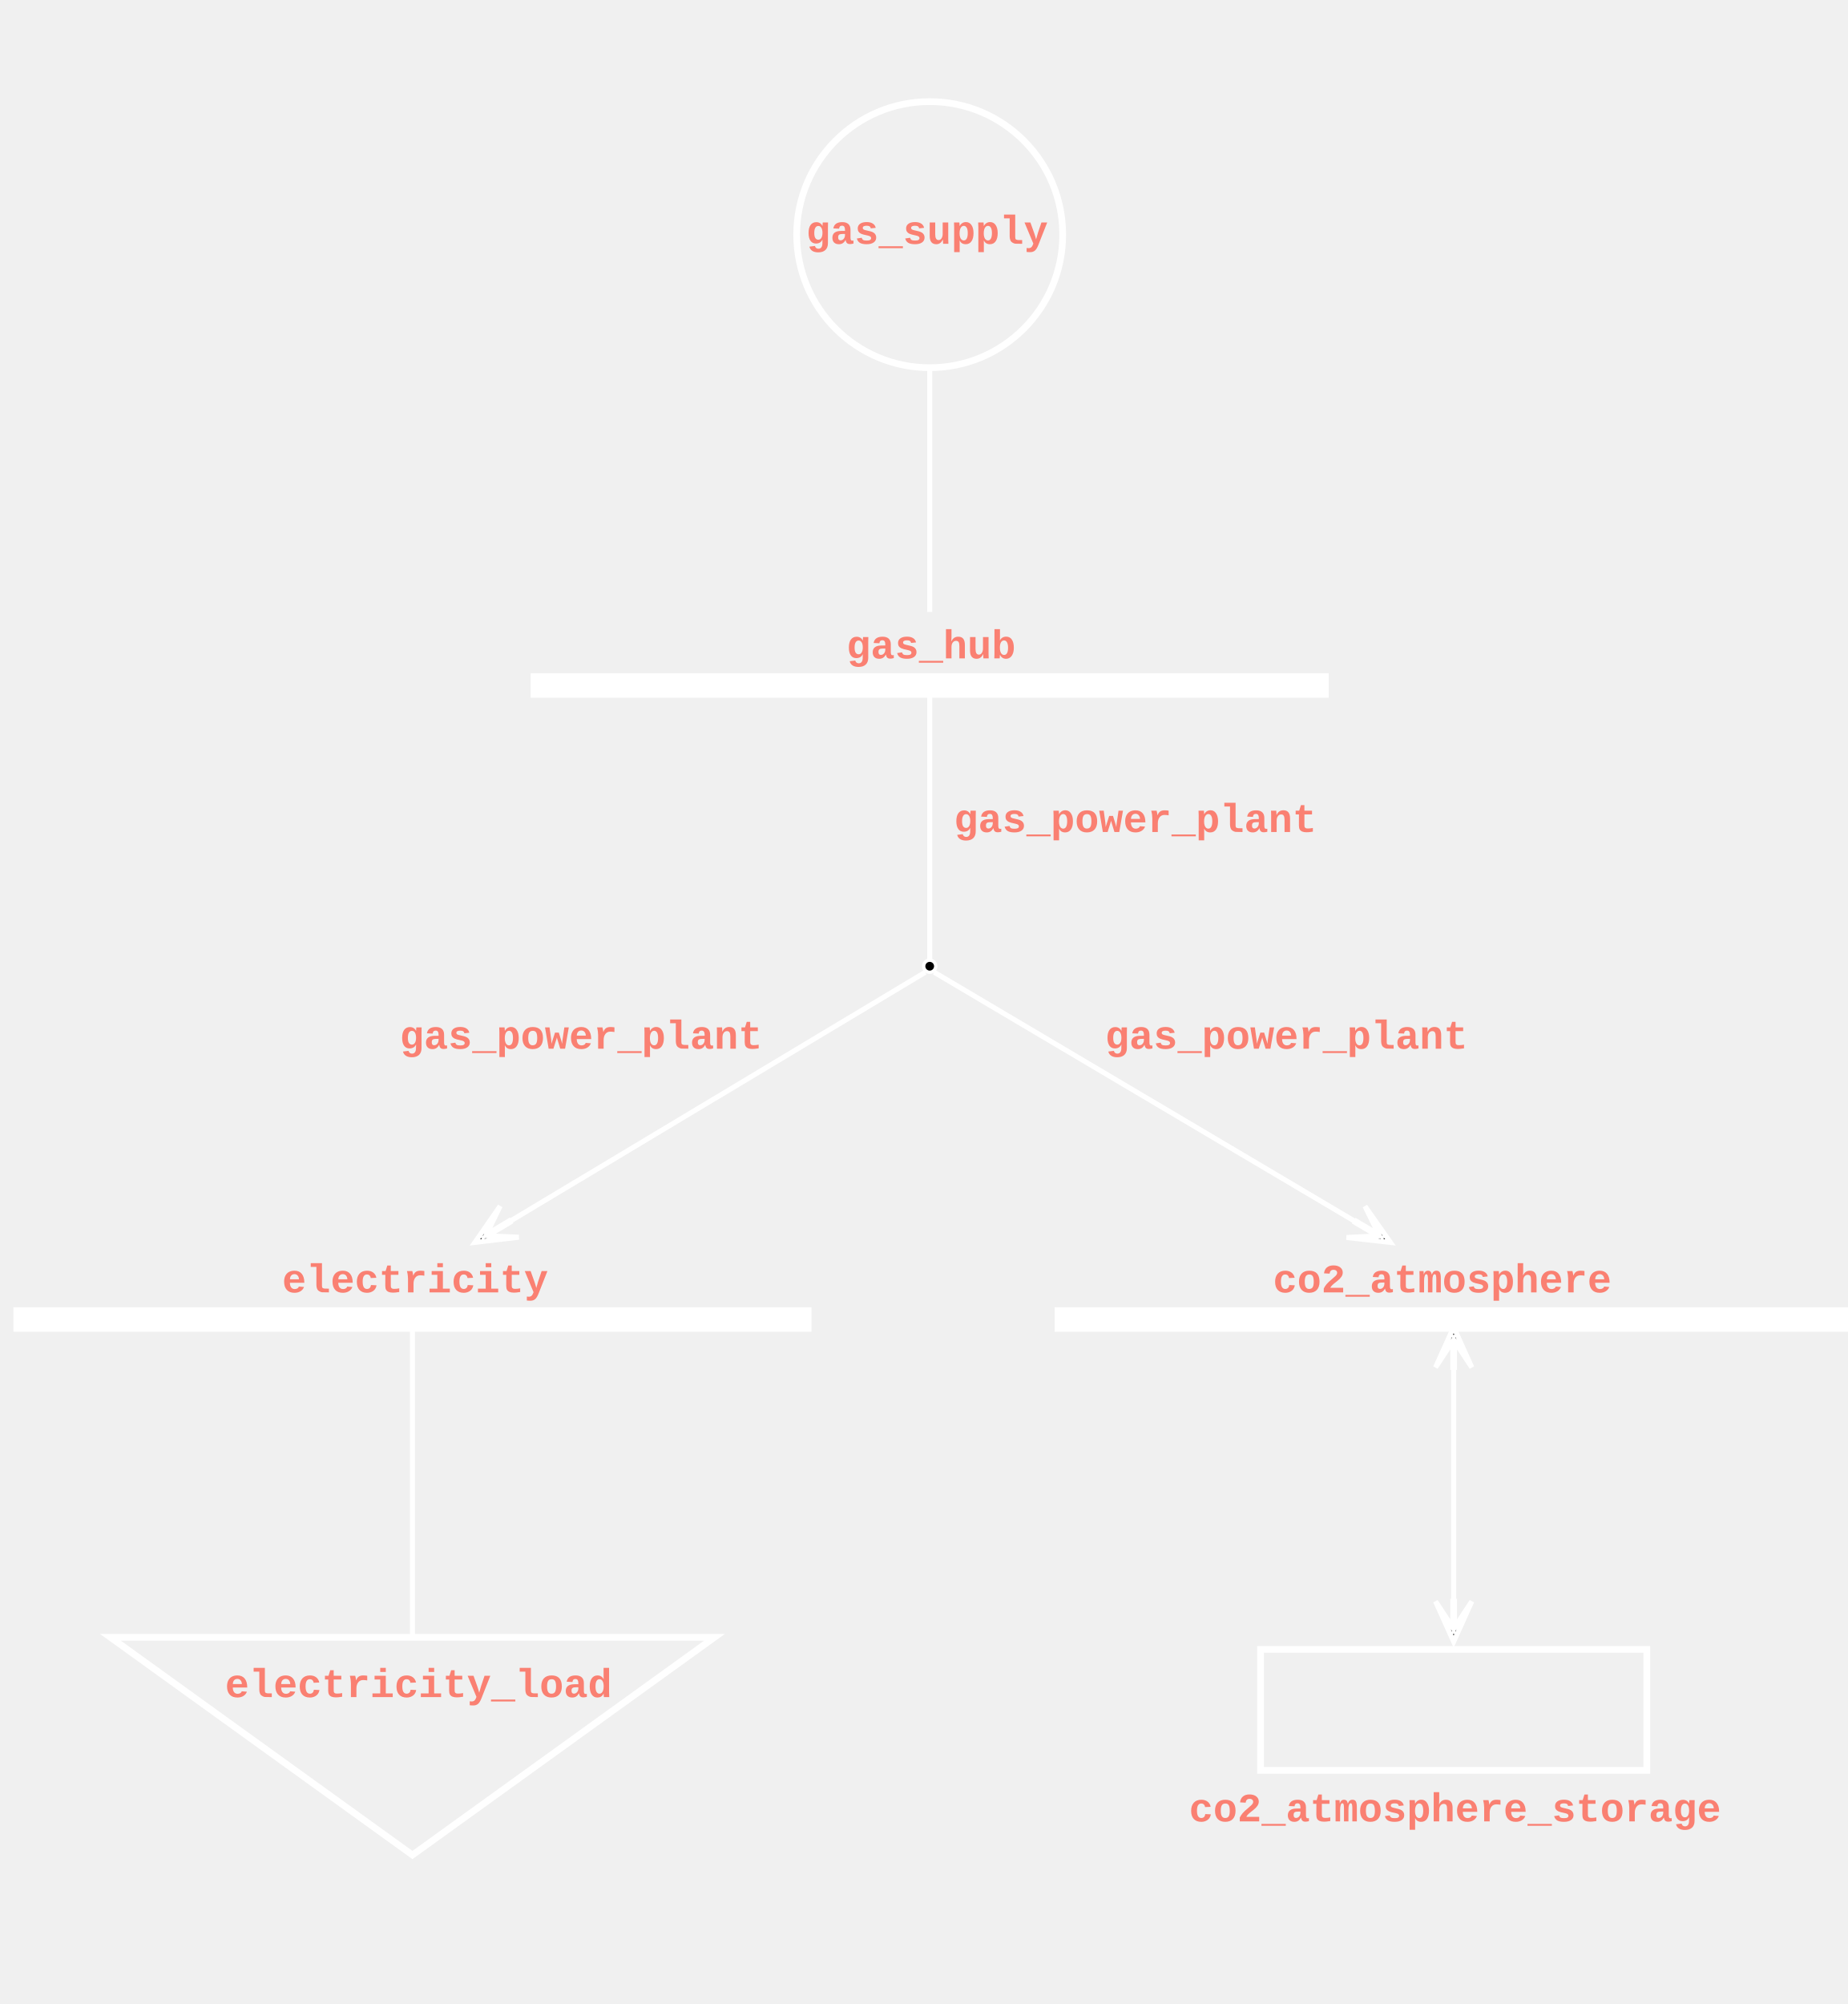
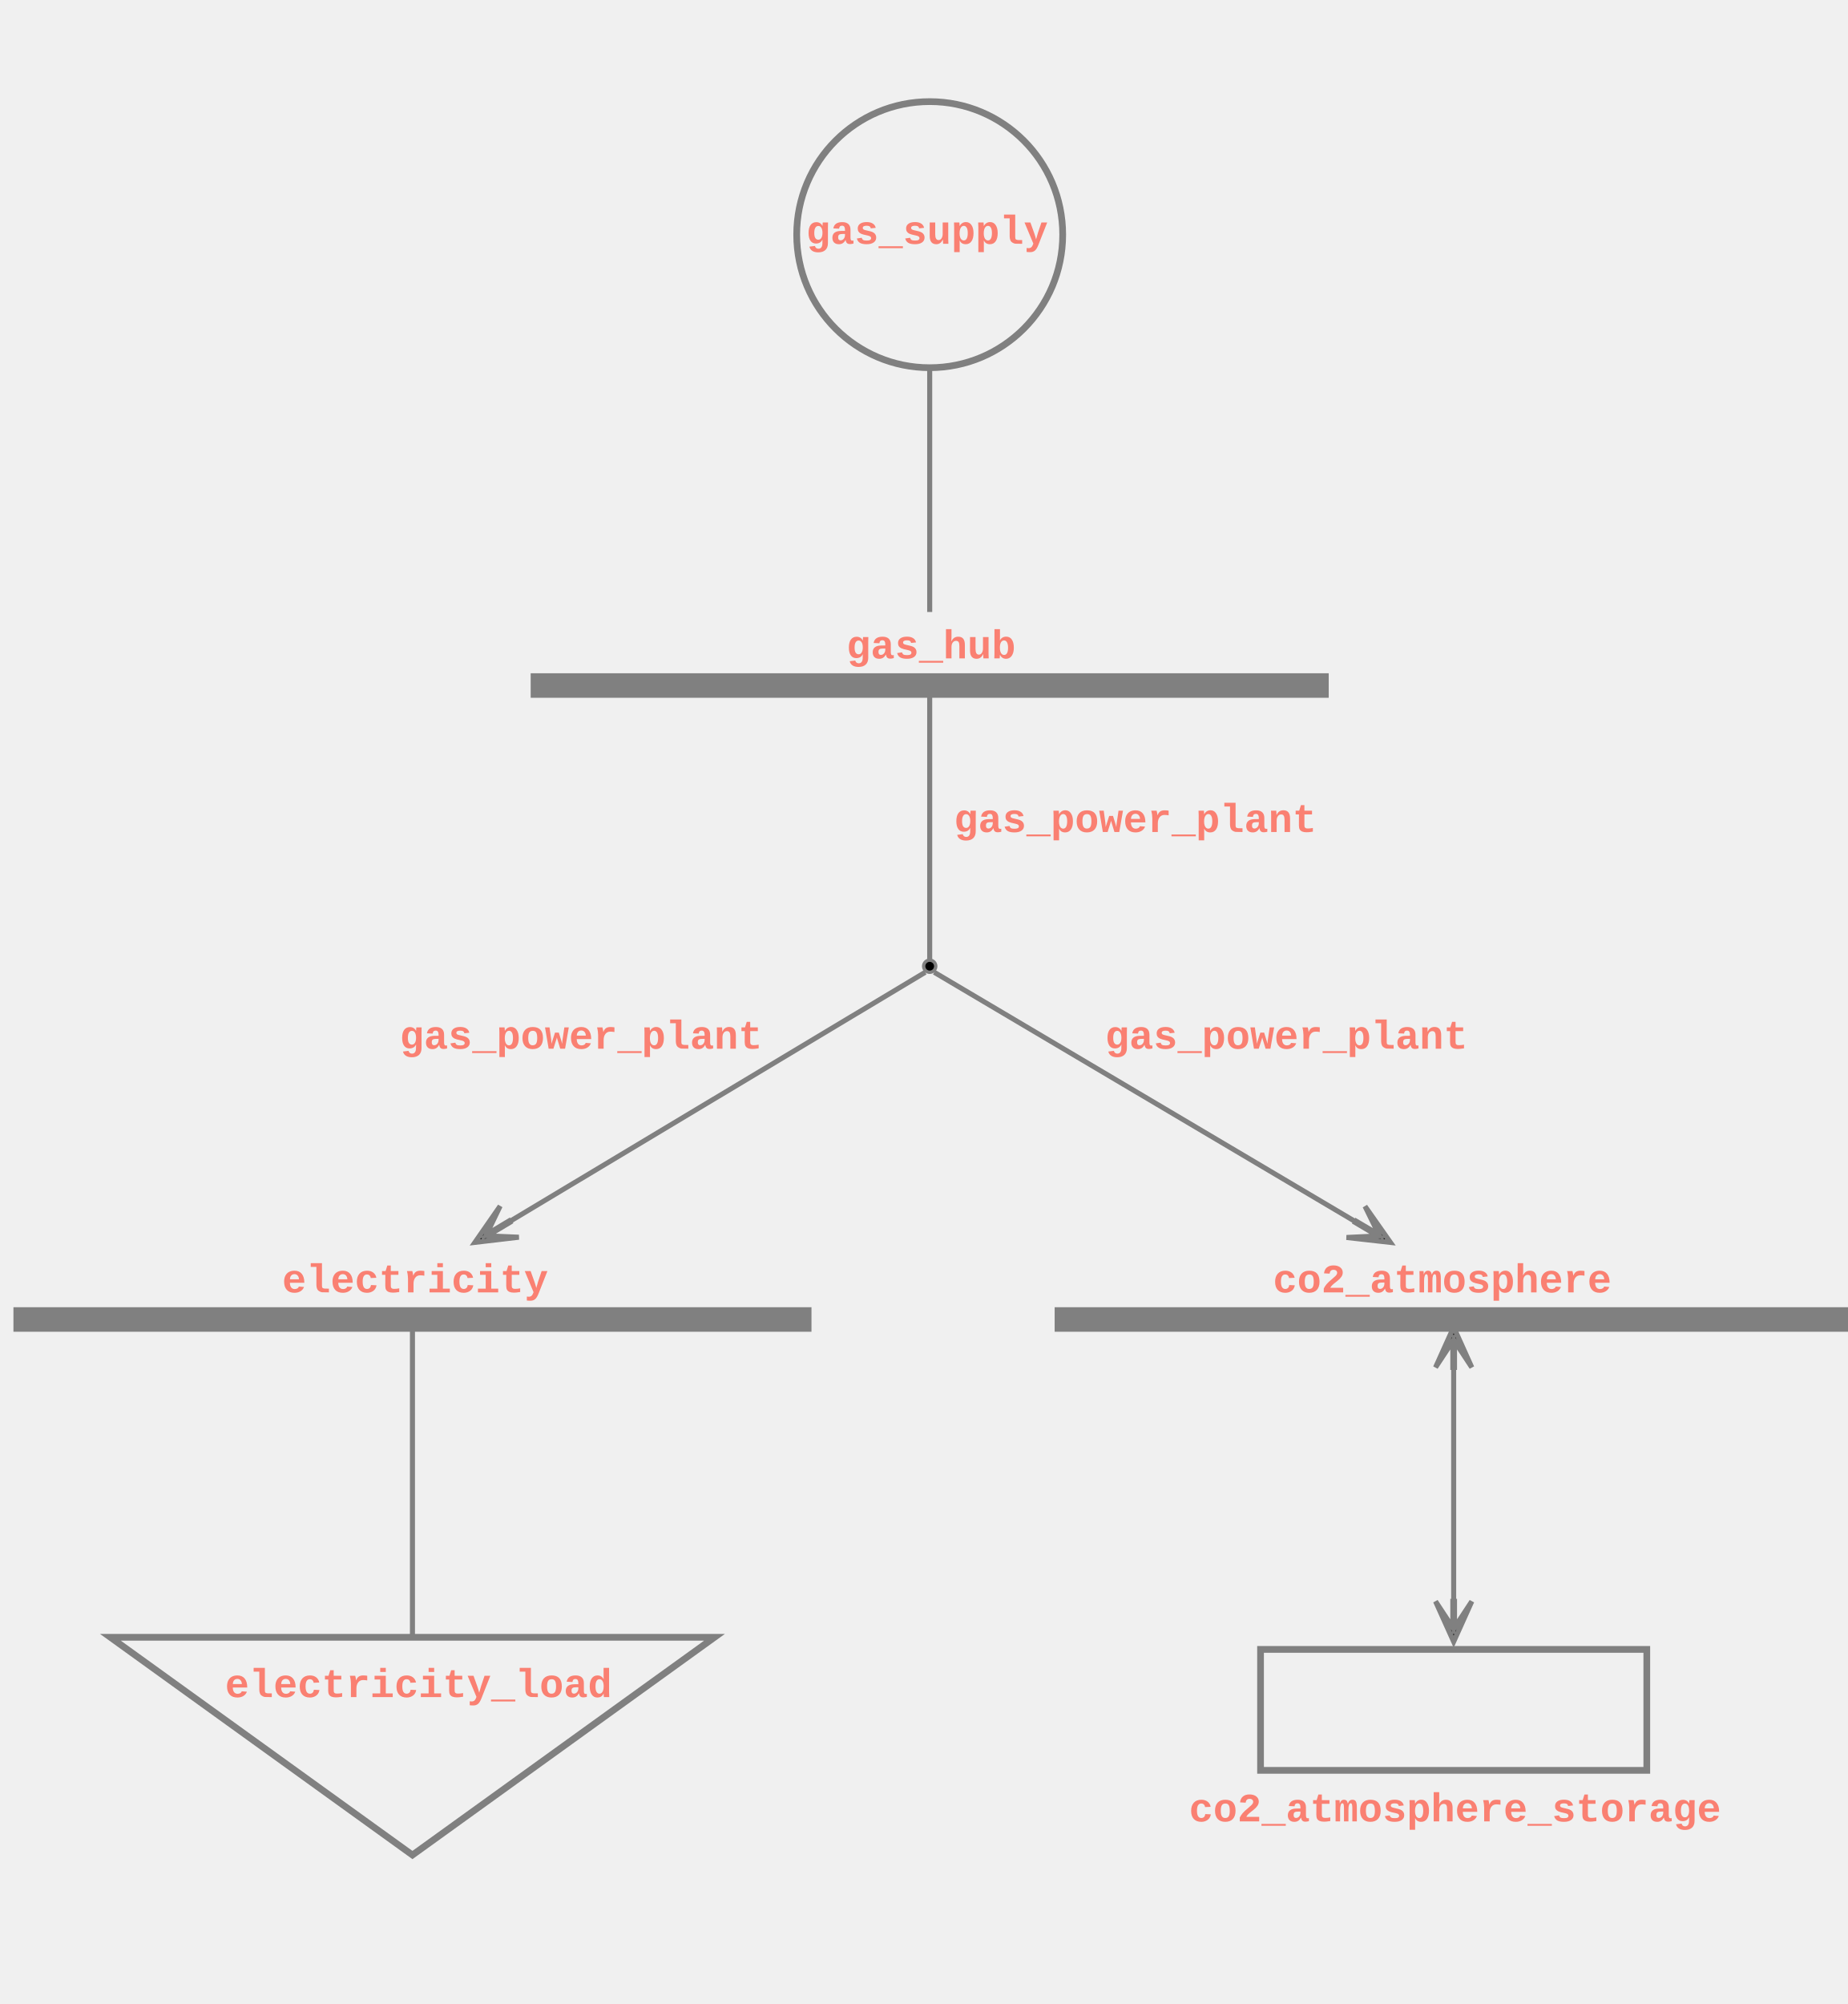
<svg xmlns="http://www.w3.org/2000/svg" xmlns:xlink="http://www.w3.org/1999/xlink" width="556pt" height="603pt" viewBox="0.00 75 550 540">
  <g id="graph0" class="graph" transform="scale(1 1) rotate(0) translate(4 598.9)">
    <g id="node1" class="node">
      <g id="a_node1">
        <a xlink:title="Bus: electricity&#10;Carrier: electricity&#10;Unit: &#10;Generators: 0&#10;Loads: 1&#10;Stores: 0&#10;Storage units: 0&#10;Incoming links: 1&#10;Outgoing links: 0&#10;Lines: 0&#10;&#10;Power time series: [0.00, 0.00, 0.00, 0.00, 0.00, ...] ">
          <polygon fill="none" stroke="none" stroke-width="7.3" points="237.6,-181 0,-181 0,-159.4 237.6,-159.4 237.6,-181" />
-           <polyline fill="none" stroke="white" stroke-width="7.3" points="0,-159.4 237.6,-159.4" />
+           <polyline fill="none" stroke="gray" stroke-width="7.3" points="0,-159.4 237.6,-159.4" />
          <text text-anchor="start" x="80" y="-167.47" font-family="Courier New" font-size="12.00" font-weight="bold" fill="salmon">electricity</text>
        </a>
      </g>
    </g>
    <g id="node5" class="node">
      <g id="a_node5">
        <a xlink:title="Load: electricity_load&#10;Bus: electricity&#10;Carrier: &#10;Power set: 100.00 ">
-           <polygon fill="none" stroke="white" stroke-width="2" points="118.8,0 208.72,-64.8 28.88,-64.8 118.8,0" />
+           <polygon fill="none" stroke="gray" stroke-width="2" points="118.8,0 208.72,-64.8 28.88,-64.8 118.8,0" />
          <text text-anchor="start" x="63" y="-47" font-family="Courier New" font-size="12.00" font-weight="bold" fill="salmon">electricity_load</text>
        </a>
      </g>
    </g>
    <g id="edge2" class="edge">
-       <path fill="none" stroke="white" stroke-width="1.5" d="M118.8,-158.97C118.8,-138.56 118.8,-92.42 118.8,-65.27" />
+       <path fill="none" stroke="gray" stroke-width="1.5" d="M118.8,-158.97C118.8,-138.56 118.8,-92.42 118.8,-65.27" />
    </g>
    <g id="node2" class="node">
      <g id="a_node2">
        <a xlink:title="Bus: gas_hub&#10;Carrier: gas&#10;Unit: &#10;Generators: 1&#10;Loads: 0&#10;Stores: 0&#10;Storage units: 0&#10;Incoming links: 0&#10;Outgoing links: 2&#10;Lines: 0&#10;&#10;Power time series: [0.00, 0.00, 0.00, 0.00, 0.00, ...] ">
          <polygon fill="none" stroke="none" stroke-width="7.3" points="391.6,-369.7 154,-369.7 154,-348.1 391.6,-348.1 391.6,-369.7" />
-           <polyline fill="none" stroke="white" stroke-width="7.3" points="154,-348.1 391.6,-348.1" />
+           <polyline fill="none" stroke="gray" stroke-width="7.3" points="154,-348.1 391.6,-348.1" />
          <text text-anchor="start" x="248" y="-356.18" font-family="Courier New" font-size="12.00" font-weight="bold" fill="salmon">gas_hub</text>
        </a>
      </g>
    </g>
    <g id="node7" class="node">
      <g id="a_node7">
        <a xlink:title="Multi-link: gas_power_plant&#10;From: gas_hub (bus0)&#10;To: electricity (bus1)&#10;To: co2_atmosphere (bus2)&#10;Carrier: gas&#10;Extendable nominal energy: True&#10;Nominal power: 0.00 MW&#10;Capital cost: 53817.07 currency/MW&#10;Marginal cost: 2.59 currency/MWh&#10;&#10;Optimised nominal power: 175.44 MW&#10;Power time series (p0): [175.44, 175.44, 175.44, 175.44, 175.44, ...] MW">
-           <ellipse fill="black" stroke="white" cx="272.8" cy="-264.55" rx="1.8" ry="1.8" />
+           <ellipse fill="black" stroke="gray" cx="272.8" cy="-264.55" rx="1.8" ry="1.8" />
        </a>
      </g>
    </g>
    <g id="edge4" class="edge">
      <g id="a_edge4">
        <a xlink:title="Multi-link: gas_power_plant&#10;From: gas_hub (bus0)&#10;To: electricity (bus1)&#10;To: co2_atmosphere (bus2)&#10;Carrier: gas&#10;Extendable nominal power: True&#10;Nominal power: 0.00 MW&#10;Capital cost: 53817.07 currency/MW&#10;Marginal cost: 2.59 currency/MWh&#10;&#10;Optimised nominal power: 175.44 MW&#10;Power time series (p0): [175.44, 175.44, 175.44, 175.44, 175.44, ...] MW">
-           <path fill="none" stroke="white" stroke-width="1.5" d="M272.8,-347.66C272.8,-325.5 272.8,-274.42 272.8,-266.57" />
+           <path fill="none" stroke="gray" stroke-width="1.5" d="M272.8,-347.66C272.8,-325.5 272.8,-274.42 272.8,-266.57" />
        </a>
      </g>
      <text text-anchor="start" x="280" y="-304.5" font-family="Courier New" font-size="12.00" font-weight="bold" fill="salmon">gas_power_plant</text>
    </g>
    <g id="node3" class="node">
      <g id="a_node3">
        <a xlink:title="Bus: co2_atmosphere&#10;Carrier: co2&#10;Unit: &#10;Generators: 0&#10;Loads: 0&#10;Stores: 1&#10;Storage units: 0&#10;Incoming links: 1&#10;Outgoing links: 0&#10;Lines: 0&#10;&#10;Power time series: [0.00, 0.00, 0.00, 0.00, 0.00, ...] ">
          <polygon fill="none" stroke="none" stroke-width="7.3" points="547.6,-181 310,-181 310,-159.4 547.6,-159.4 547.6,-181" />
-           <polyline fill="none" stroke="white" stroke-width="7.3" points="310,-159.4 547.6,-159.4" />
+           <polyline fill="none" stroke="gray" stroke-width="7.3" points="310,-159.4 547.6,-159.4" />
          <text text-anchor="start" x="375" y="-167.47" font-family="Courier New" font-size="12.00" font-weight="bold" fill="salmon">co2_atmosphere</text>
        </a>
      </g>
    </g>
    <g id="node6" class="node">
      <g id="a_node6">
        <a xlink:title="Store: co2_atmosphere_storage&#10;Bus: co2_atmosphere&#10;Carrier: co2&#10;Extendable nominal energy: True&#10;Nominal energy: 0.00 h&#10;Power set: 0.00 &#10;Cyclic energy: False&#10;Capital cost: 0.00 currency/&#10;Marginal cost: 0.00 currency/h&#10;&#10;Optimised nominal energy: 307368.42 h&#10;Energy time series: [35.09, 70.18, 105.26, 140.35, 175.44, ...] h&#10;Power time series: [-35.09, -35.09, -35.09, -35.09, -35.09, ...] ">
-           <polygon fill="none" stroke="white" stroke-width="2" points="486.3,-61.2 371.3,-61.2 371.3,-25.2 486.3,-25.2 486.3,-61.2" />
+           <polygon fill="none" stroke="gray" stroke-width="2" points="486.3,-61.2 371.3,-61.2 371.3,-25.2 486.3,-25.2 486.3,-61.2" />
          <text text-anchor="start" x="350" y="-10" font-family="Courier New" font-size="12.00" font-weight="bold" fill="salmon">co2_atmosphere_storage</text>
        </a>
      </g>
    </g>
    <g id="edge3" class="edge">
-       <path fill="none" stroke="white" stroke-width="1.5" d="M428.8,-146.08C428.8,-125.95 428.8,-96.63 428.8,-74.6" />
-       <polygon fill="black" stroke="white" stroke-width="1.5" points="428.8,-157.14 423.4,-145.14 428.55,-152.97 428.55,-145.14 428.8,-145.14 429.05,-145.14 429.05,-152.97 434.2,-145.14 428.8,-157.14" />
-       <polygon fill="black" stroke="white" stroke-width="1.5" points="428.8,-63.5 434.2,-75.5 429.05,-67.67 429.05,-75.5 428.8,-75.5 428.55,-75.5 428.55,-67.67 423.4,-75.5 428.8,-63.5" />
+       <path fill="none" stroke="gray" stroke-width="1.5" d="M428.8,-146.08C428.8,-125.95 428.8,-96.63 428.8,-74.6" />
+       <polygon fill="black" stroke="gray" stroke-width="1.5" points="428.8,-157.14 423.4,-145.14 428.55,-152.97 428.55,-145.14 428.8,-145.14 429.05,-145.14 429.05,-152.97 434.2,-145.14 428.8,-157.14" />
+       <polygon fill="black" stroke="gray" stroke-width="1.5" points="428.8,-63.5 434.2,-75.5 429.05,-67.67 429.05,-75.5 428.8,-75.5 428.55,-75.5 428.55,-67.67 423.4,-75.5 428.8,-63.5" />
    </g>
    <g id="node4" class="node">
      <g id="a_node4">
        <a xlink:title="Generator: gas_supply&#10;Bus: gas_hub&#10;Carrier: gas&#10;Extendable nominal power: True&#10;Nominal power: 0.00 &#10;Power set: 0.00 &#10;Efficiency: 1.00&#10;Capital cost: 0.00 currency/&#10;Marginal cost: 24.57 currency/h&#10;&#10;Optimised nominal power: 175.44 &#10;Power time series: [175.44, 175.44, 175.44, 175.44, 175.44, ...] ">
-           <ellipse fill="none" stroke="white" stroke-width="2" cx="272.8" cy="-482.3" rx="39.6" ry="39.6" />
+           <ellipse fill="none" stroke="gray" stroke-width="2" cx="272.8" cy="-482.3" rx="39.6" ry="39.6" />
          <text text-anchor="start" x="236" y="-479.58" font-family="Courier New" font-size="12.00" font-weight="bold" fill="salmon">gas_supply</text>
        </a>
      </g>
    </g>
    <g id="edge1" class="edge">
-       <path fill="none" stroke="white" stroke-width="1.5" d="M272.8,-442.22C272.8,-416.85 272.8,-385.69 272.8,-369.98" />
+       <path fill="none" stroke="gray" stroke-width="1.5" d="M272.8,-442.22C272.8,-416.85 272.8,-385.69 272.8,-369.98" />
    </g>
    <g id="edge5" class="edge">
      <g id="a_edge5">
        <a xlink:title="Multi-link: gas_power_plant&#10;From: gas_hub (bus0)&#10;To: electricity (bus1)&#10;Carrier: gas&#10;Extendable nominal power: True&#10;Nominal power: 0.00 MW&#10;Efficiency: 0.57&#10;Capital cost: 53817.07 currency/MW&#10;Marginal cost: 2.59 currency/MWh&#10;&#10;Optimised nominal power: 175.44 MW&#10;Power time series (p0): [175.44, 175.44, 175.44, 175.44, 175.44, ...] MW&#10;Power time series (p1): [-100.00, -100.00, -100.00, -100.00, -100.00, ...] MW">
-           <path fill="none" stroke="white" stroke-width="1.5" d="M271.47,-262.75C260.77,-256.33 188.09,-212.75 146.99,-188.11" />
-           <polygon fill="black" stroke="white" stroke-width="1.5" points="137.4,-182.35 150.47,-183.89 141.11,-184.29 147.82,-188.31 147.69,-188.53 147.56,-188.74 140.85,-184.71 144.91,-193.16 137.4,-182.35" />
+           <path fill="none" stroke="gray" stroke-width="1.5" d="M271.47,-262.75C260.77,-256.33 188.09,-212.75 146.99,-188.11" />
+           <polygon fill="black" stroke="gray" stroke-width="1.5" points="137.4,-182.35 150.47,-183.89 141.11,-184.29 147.82,-188.31 147.69,-188.53 147.56,-188.74 140.85,-184.71 144.91,-193.16 137.4,-182.35" />
        </a>
      </g>
      <text text-anchor="start" x="115" y="-240" font-family="Courier New" font-size="12.00" font-weight="bold" fill="salmon">gas_power_plant</text>
    </g>
    <g id="edge6" class="edge">
      <g id="a_edge6">
        <a xlink:title="Multi-link: gas_power_plant&#10;From: gas_hub (bus0)&#10;To: co2_atmosphere (bus2)&#10;Carrier: gas&#10;Extendable nominal power: True&#10;Nominal power: 0.00 MW&#10;Efficiency: 0.20&#10;Capital cost: 53817.07 currency/MW&#10;Marginal cost: 2.59 currency/MWh&#10;&#10;Optimised nominal power: 175.44 MW&#10;Power time series (p0): [175.44, 175.44, 175.44, 175.44, 175.44, ...] MW&#10;Power time series (p2): [-35.09, -35.09, -35.09, -35.09, -35.09, ...] MW">
-           <path fill="none" stroke="white" stroke-width="1.5" d="M274.15,-262.75C284.99,-256.33 358.61,-212.75 400.24,-188.11" />
-           <polygon fill="black" stroke="white" stroke-width="1.5" points="409.97,-182.34 402.4,-193.1 406.51,-184.69 399.78,-188.67 399.65,-188.46 399.52,-188.24 406.26,-184.26 396.9,-183.81 409.97,-182.34" />
+           <path fill="none" stroke="gray" stroke-width="1.5" d="M274.15,-262.75C284.99,-256.33 358.61,-212.75 400.24,-188.11" />
+           <polygon fill="black" stroke="gray" stroke-width="1.5" points="409.97,-182.34 402.4,-193.1 406.51,-184.69 399.78,-188.67 399.65,-188.46 399.52,-188.24 406.26,-184.26 396.9,-183.81 409.97,-182.34" />
        </a>
      </g>
      <text text-anchor="start" x="325" y="-240" font-family="Courier New" font-size="12.00" font-weight="bold" fill="salmon">gas_power_plant</text>
    </g>
  </g>
</svg>
